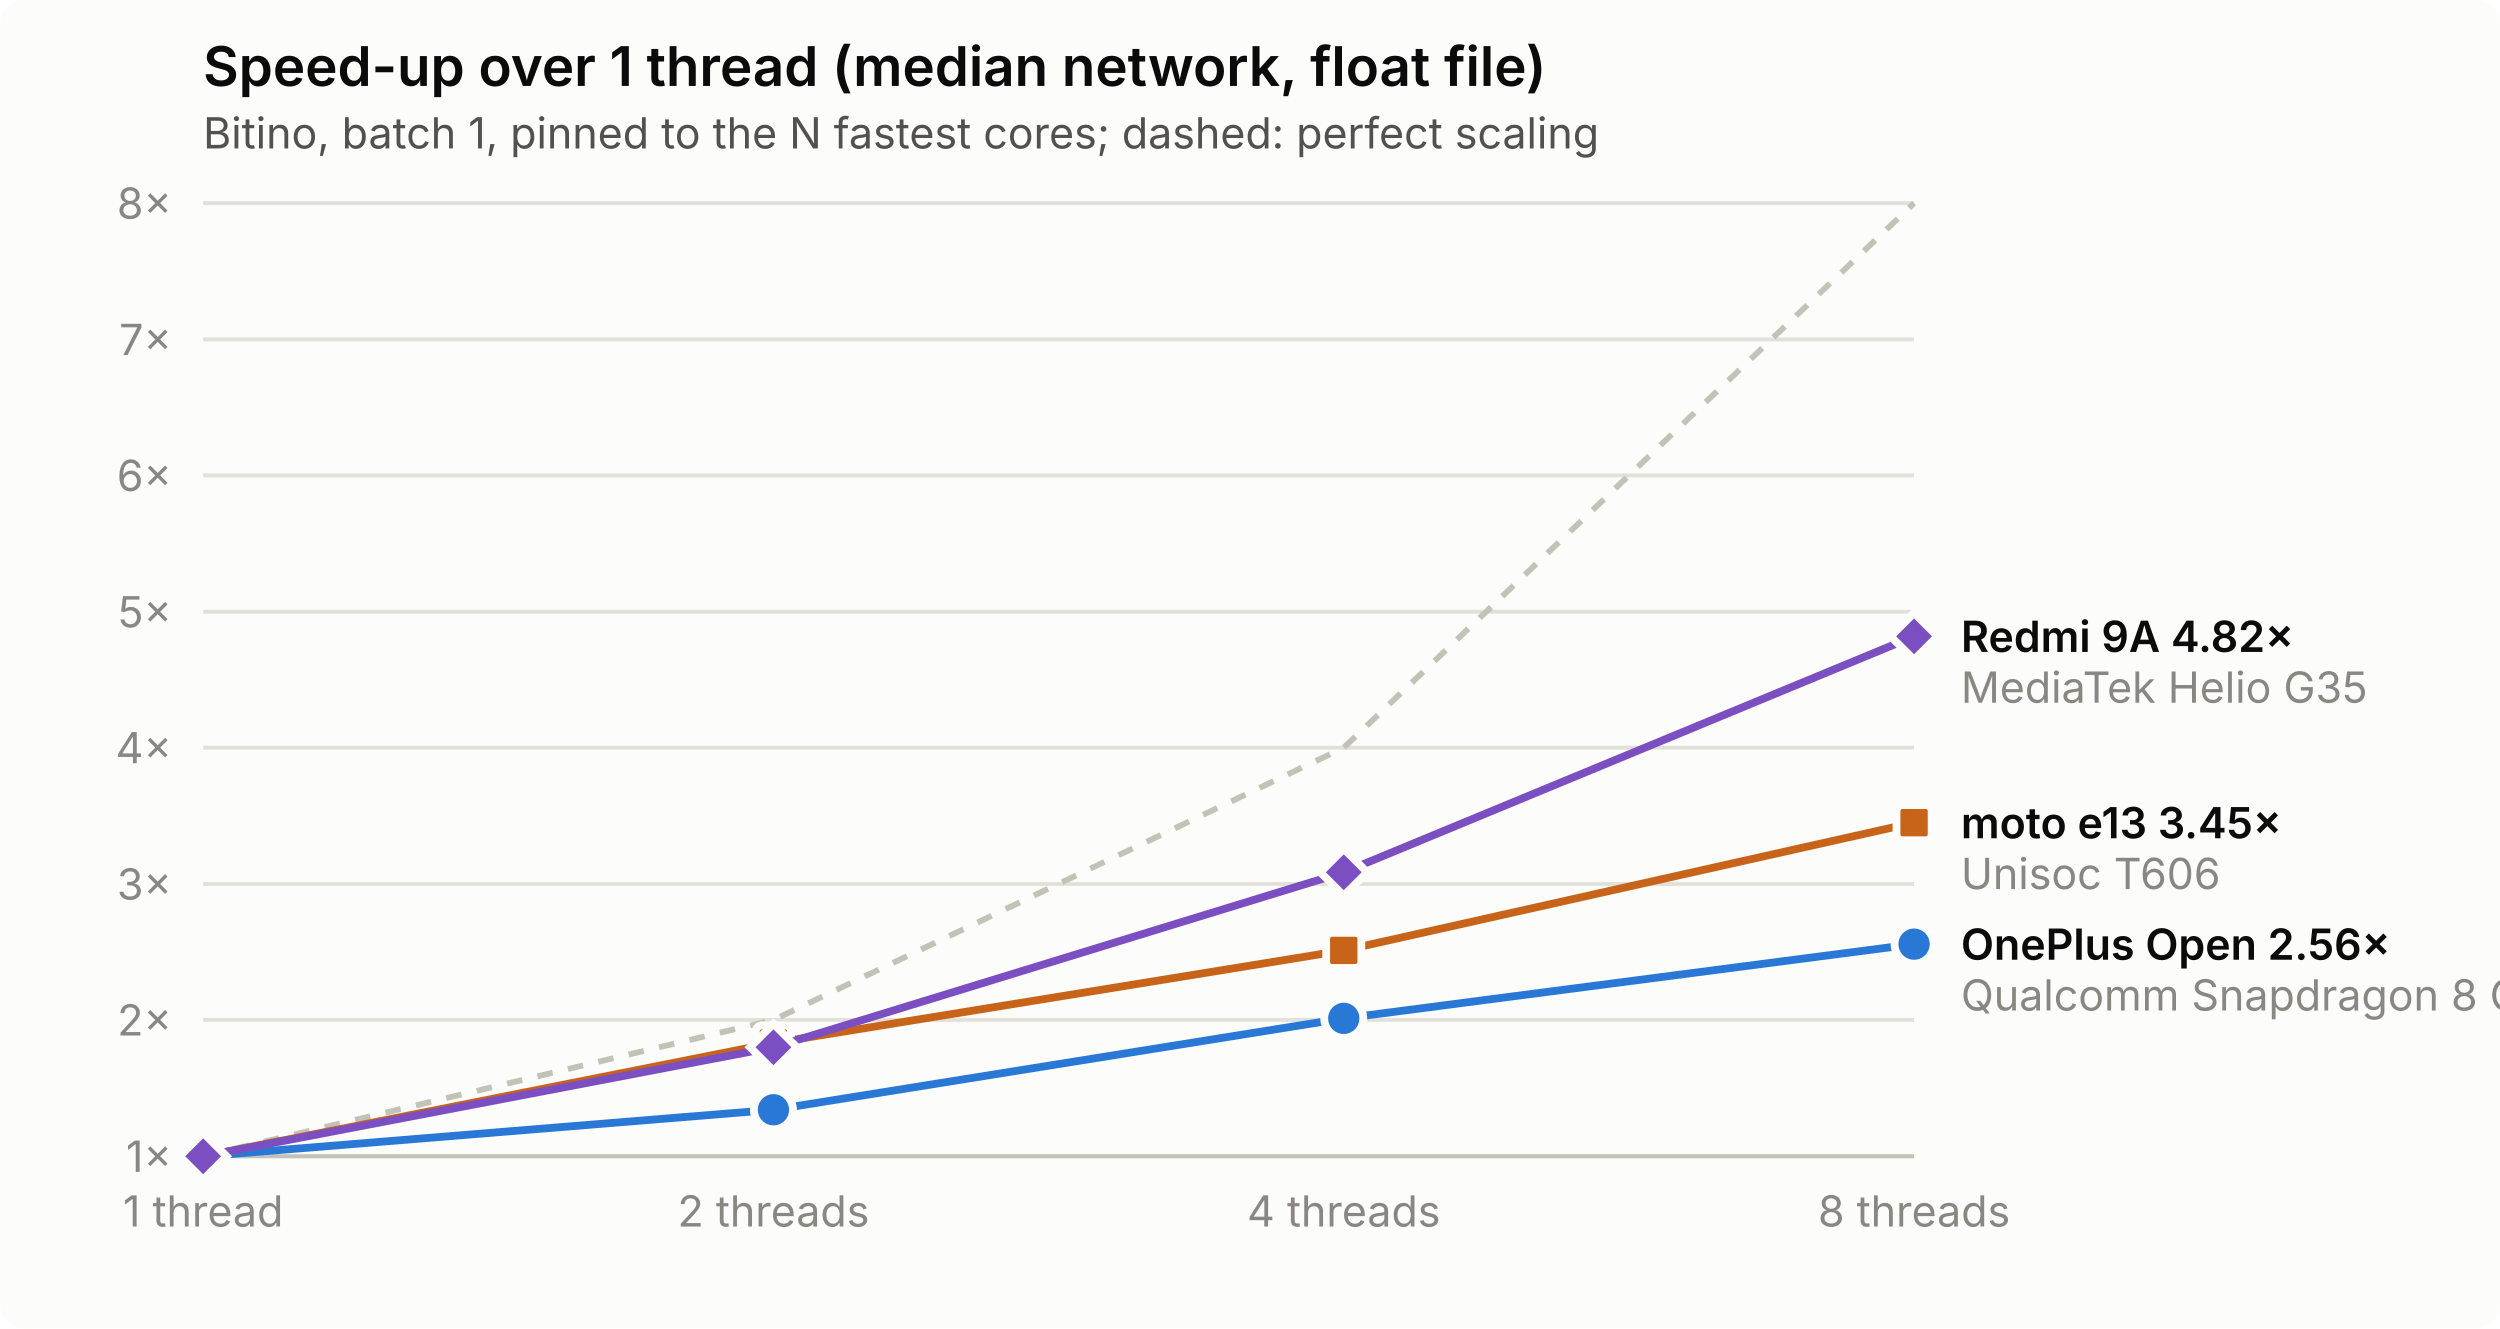
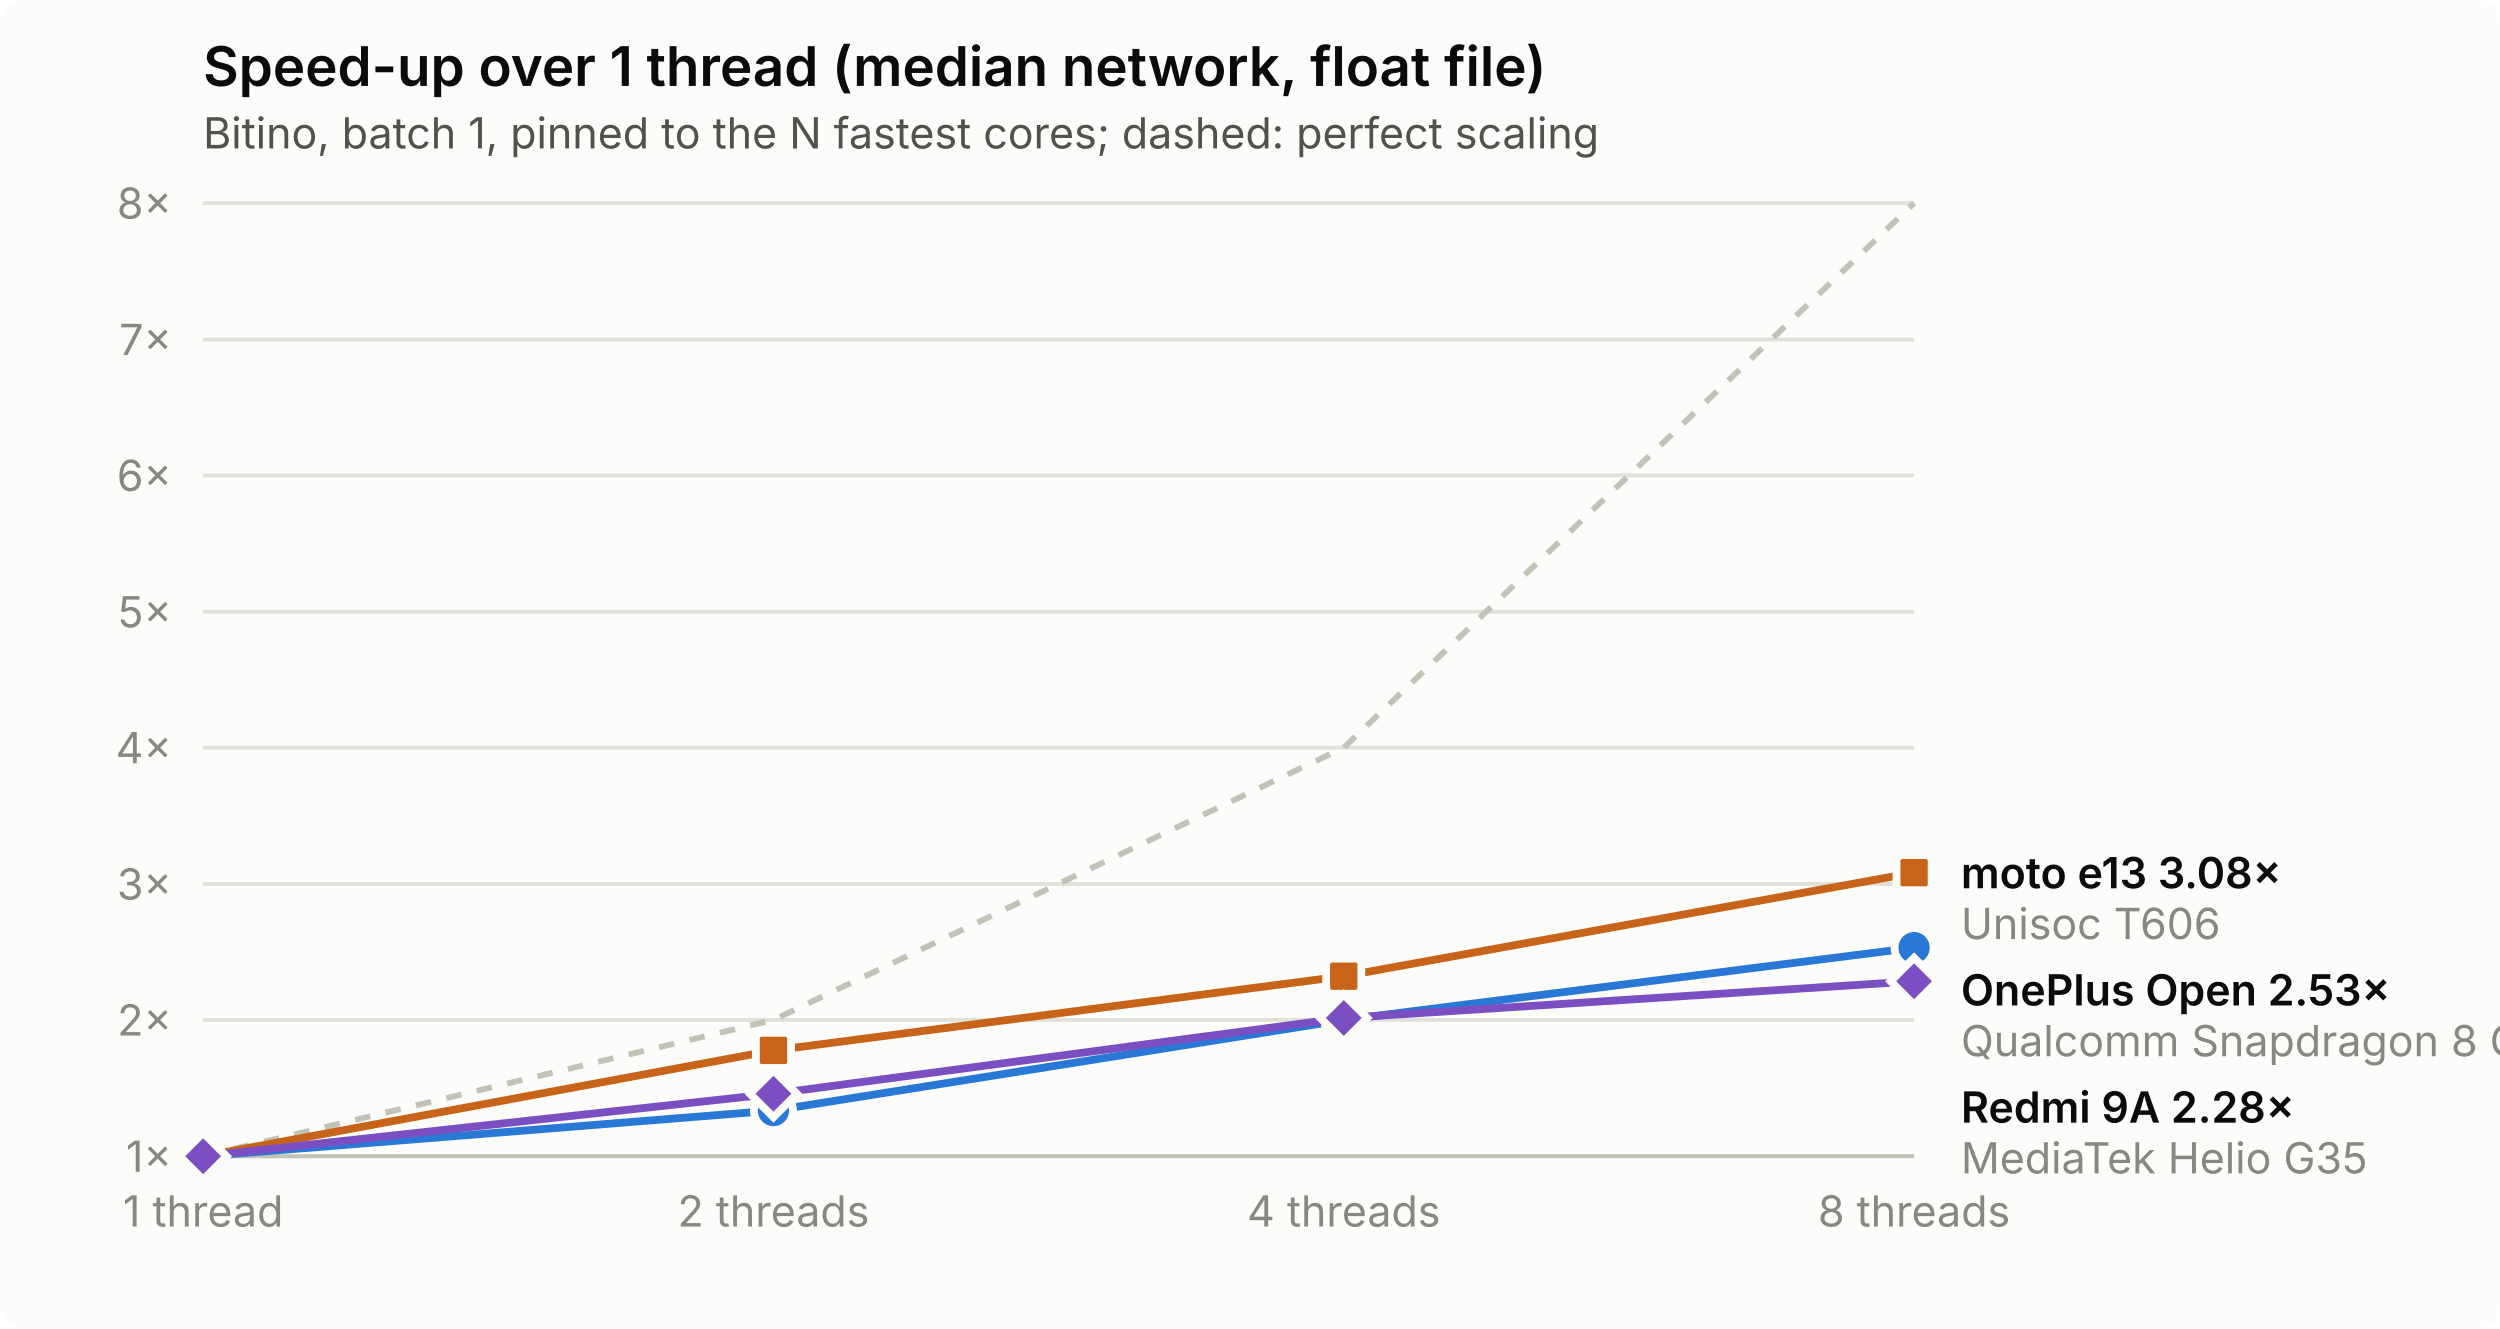
<svg xmlns="http://www.w3.org/2000/svg" viewBox="0 0 640 340" width="640" height="340" role="img" aria-label="Speed-up over 1 thread (median network, float file)">
  <style>svg{font-family:system-ui,-apple-system,'Segoe UI',sans-serif} .tick{font-size:11px;font-variant-numeric:tabular-nums} .title{font-size:14px;font-weight:600} .sub,.lab,.idl{font-size:11px} .lab{font-weight:600} .bg{fill:#fcfcfb} .grid{stroke:#e1e0d9;stroke-width:1} .axis{stroke:#c3c2b7;stroke-width:1} .tick{fill:#898781} .title{fill:#0b0b0b} .sub{fill:#52514e} .lab{fill:#0b0b0b} .ideal{stroke:#c3c2b7;stroke-width:1.5;stroke-dasharray:4 4;fill:none} .idl{fill:#898781} .s0{stroke:#2a78d6;stroke-width:2;fill:none;stroke-linejoin:round} .m0{fill:#2a78d6;stroke:#fcfcfb;stroke-width:2} .s1{stroke:#c8641a;stroke-width:2;fill:none;stroke-linejoin:round} .m1{fill:#c8641a;stroke:#fcfcfb;stroke-width:2} .s2{stroke:#7b4fc2;stroke-width:2;fill:none;stroke-linejoin:round} .m2{fill:#7b4fc2;stroke:#fcfcfb;stroke-width:2} @media (prefers-color-scheme: dark){.bg{fill:#1a1a19} .grid{stroke:#2c2c2a;stroke-width:1} .axis{stroke:#383835;stroke-width:1} .tick{fill:#898781} .title{fill:#f0efec} .sub{fill:#c3c2b7} .lab{fill:#f0efec} .ideal{stroke:#383835;stroke-width:1.5;stroke-dasharray:4 4;fill:none} .idl{fill:#898781} .s0{stroke:#3987e5;stroke-width:2;fill:none;stroke-linejoin:round} .m0{fill:#3987e5;stroke:#1a1a19;stroke-width:2} .s1{stroke:#e07a2e;stroke-width:2;fill:none;stroke-linejoin:round} .m1{fill:#e07a2e;stroke:#1a1a19;stroke-width:2} .s2{stroke:#9a72d9;stroke-width:2;fill:none;stroke-linejoin:round} .m2{fill:#9a72d9;stroke:#1a1a19;stroke-width:2}}</style>
  <rect class="bg" width="640" height="340" rx="6" />
  <text class="title" x="52" y="22">Speed-up over 1 thread (median network, float file)</text>
  <text class="sub" x="52" y="38">Bitino, batch 1, pinned to the N fastest cores; dashed: perfect scaling</text>
  <line class="grid" x1="52" x2="490" y1="296.0" y2="296.0" />
  <text class="tick" x="44" y="300.0" text-anchor="end">1×</text>
  <line class="grid" x1="52" x2="490" y1="261.1" y2="261.1" />
  <text class="tick" x="44" y="265.1" text-anchor="end">2×</text>
  <line class="grid" x1="52" x2="490" y1="226.3" y2="226.3" />
  <text class="tick" x="44" y="230.3" text-anchor="end">3×</text>
  <line class="grid" x1="52" x2="490" y1="191.4" y2="191.4" />
  <text class="tick" x="44" y="195.4" text-anchor="end">4×</text>
  <line class="grid" x1="52" x2="490" y1="156.6" y2="156.6" />
  <text class="tick" x="44" y="160.6" text-anchor="end">5×</text>
  <line class="grid" x1="52" x2="490" y1="121.7" y2="121.7" />
  <text class="tick" x="44" y="125.7" text-anchor="end">6×</text>
  <line class="grid" x1="52" x2="490" y1="86.9" y2="86.9" />
  <text class="tick" x="44" y="90.9" text-anchor="end">7×</text>
  <line class="grid" x1="52" x2="490" y1="52.0" y2="52.0" />
  <text class="tick" x="44" y="56.0" text-anchor="end">8×</text>
  <text class="tick" x="52.0" y="314" text-anchor="middle">1 thread</text>
  <text class="tick" x="198.0" y="314" text-anchor="middle">2 threads</text>
  <text class="tick" x="344.0" y="314" text-anchor="middle">4 threads</text>
  <text class="tick" x="490.0" y="314" text-anchor="middle">8 threads</text>
  <line class="axis" x1="52" x2="490" y1="296" y2="296" />
  <polyline class="ideal" points="52.0,296.0 198.0,261.1 344.0,191.4 490.0,52.0" />
-   <polyline class="s0" points="52.0,296.0 198.0,284.1 344.0,260.7 490.0,241.7" />
+   <polyline class="s0" points="52.0,296.0 198.0,284.3 344.0,261.1 490.0,242.6" />
  <g>
    <circle class="m0" cx="52.0" cy="296.0" r="5" />
  </g>
  <g>
-     <circle class="m0" cx="198.0" cy="284.1" r="5" />
+     <circle class="m0" cx="198.0" cy="284.3" r="5" />
  </g>
  <g>
-     <circle class="m0" cx="344.0" cy="260.7" r="5" />
+     <circle class="m0" cx="344.0" cy="261.1" r="5" />
  </g>
  <g>
-     <circle class="m0" cx="490.0" cy="241.7" r="5" />
+     <circle class="m0" cx="490.0" cy="242.6" r="5" />
  </g>
-   <polyline class="s1" points="52.0,296.0 198.0,267.0 344.0,243.3 490.0,210.6" />
+   <polyline class="s1" points="52.0,296.0 198.0,268.9 344.0,249.9 490.0,223.4" />
  <g>
    <rect class="m1" x="47.5" y="291.5" width="9" height="9" rx="1.5" />
  </g>
  <g>
-     <rect class="m1" x="193.5" y="262.5" width="9" height="9" rx="1.5" />
+     <rect class="m1" x="193.5" y="264.4" width="9" height="9" rx="1.5" />
  </g>
  <g>
-     <rect class="m1" x="339.5" y="238.8" width="9" height="9" rx="1.5" />
+     <rect class="m1" x="339.5" y="245.4" width="9" height="9" rx="1.5" />
  </g>
  <g>
-     <rect class="m1" x="485.5" y="206.1" width="9" height="9" rx="1.5" />
+     <rect class="m1" x="485.5" y="218.9" width="9" height="9" rx="1.5" />
  </g>
-   <polyline class="s2" points="52.0,296.0 198.0,268.1 344.0,223.3 490.0,162.9" />
+   <polyline class="s2" points="52.0,296.0 198.0,280.0 344.0,260.6 490.0,251.2" />
  <g>
    <path class="m2" d="M52.0 290.0L58.0 296.0L52.0 302.0L46.0 296.0Z" />
  </g>
  <g>
-     <path class="m2" d="M198.0 262.1L204.0 268.1L198.0 274.1L192.0 268.1Z" />
+     <path class="m2" d="M198.0 274.0L204.0 280.0L198.0 286.0L192.0 280.0Z" />
  </g>
  <g>
-     <path class="m2" d="M344.0 217.3L350.0 223.3L344.0 229.3L338.0 223.3Z" />
+     <path class="m2" d="M344.0 254.6L350.0 260.6L344.0 266.6L338.0 260.6Z" />
  </g>
  <g>
-     <path class="m2" d="M490.0 156.9L496.0 162.9L490.0 168.9L484.0 162.9Z" />
+     <path class="m2" d="M490.0 245.2L496.0 251.2L490.0 257.2L484.0 251.2Z" />
  </g>
-   <text class="lab" x="502" y="166.9">Redmi 9A 4.82×</text>
-   <text class="tick" x="502" y="179.9">MediaTek Helio G35</text>
-   <text class="lab" x="502" y="214.6">moto e13 3.45×</text>
-   <text class="tick" x="502" y="227.6">Unisoc T606</text>
-   <text class="lab" x="502" y="245.7">OnePlus Open 2.56×</text>
-   <text class="tick" x="502" y="258.7">Qualcomm Snapdragon 8 Gen </text>
+   <text class="lab" x="502" y="227.4">moto e13 3.08×</text>
+   <text class="tick" x="502" y="240.4">Unisoc T606</text>
+   <text class="lab" x="502" y="257.4">OnePlus Open 2.53×</text>
+   <text class="tick" x="502" y="270.4">Qualcomm Snapdragon 8 Gen </text>
+   <text class="lab" x="502" y="287.4">Redmi 9A 2.28×</text>
+   <text class="tick" x="502" y="300.4">MediaTek Helio G35</text>
</svg>
